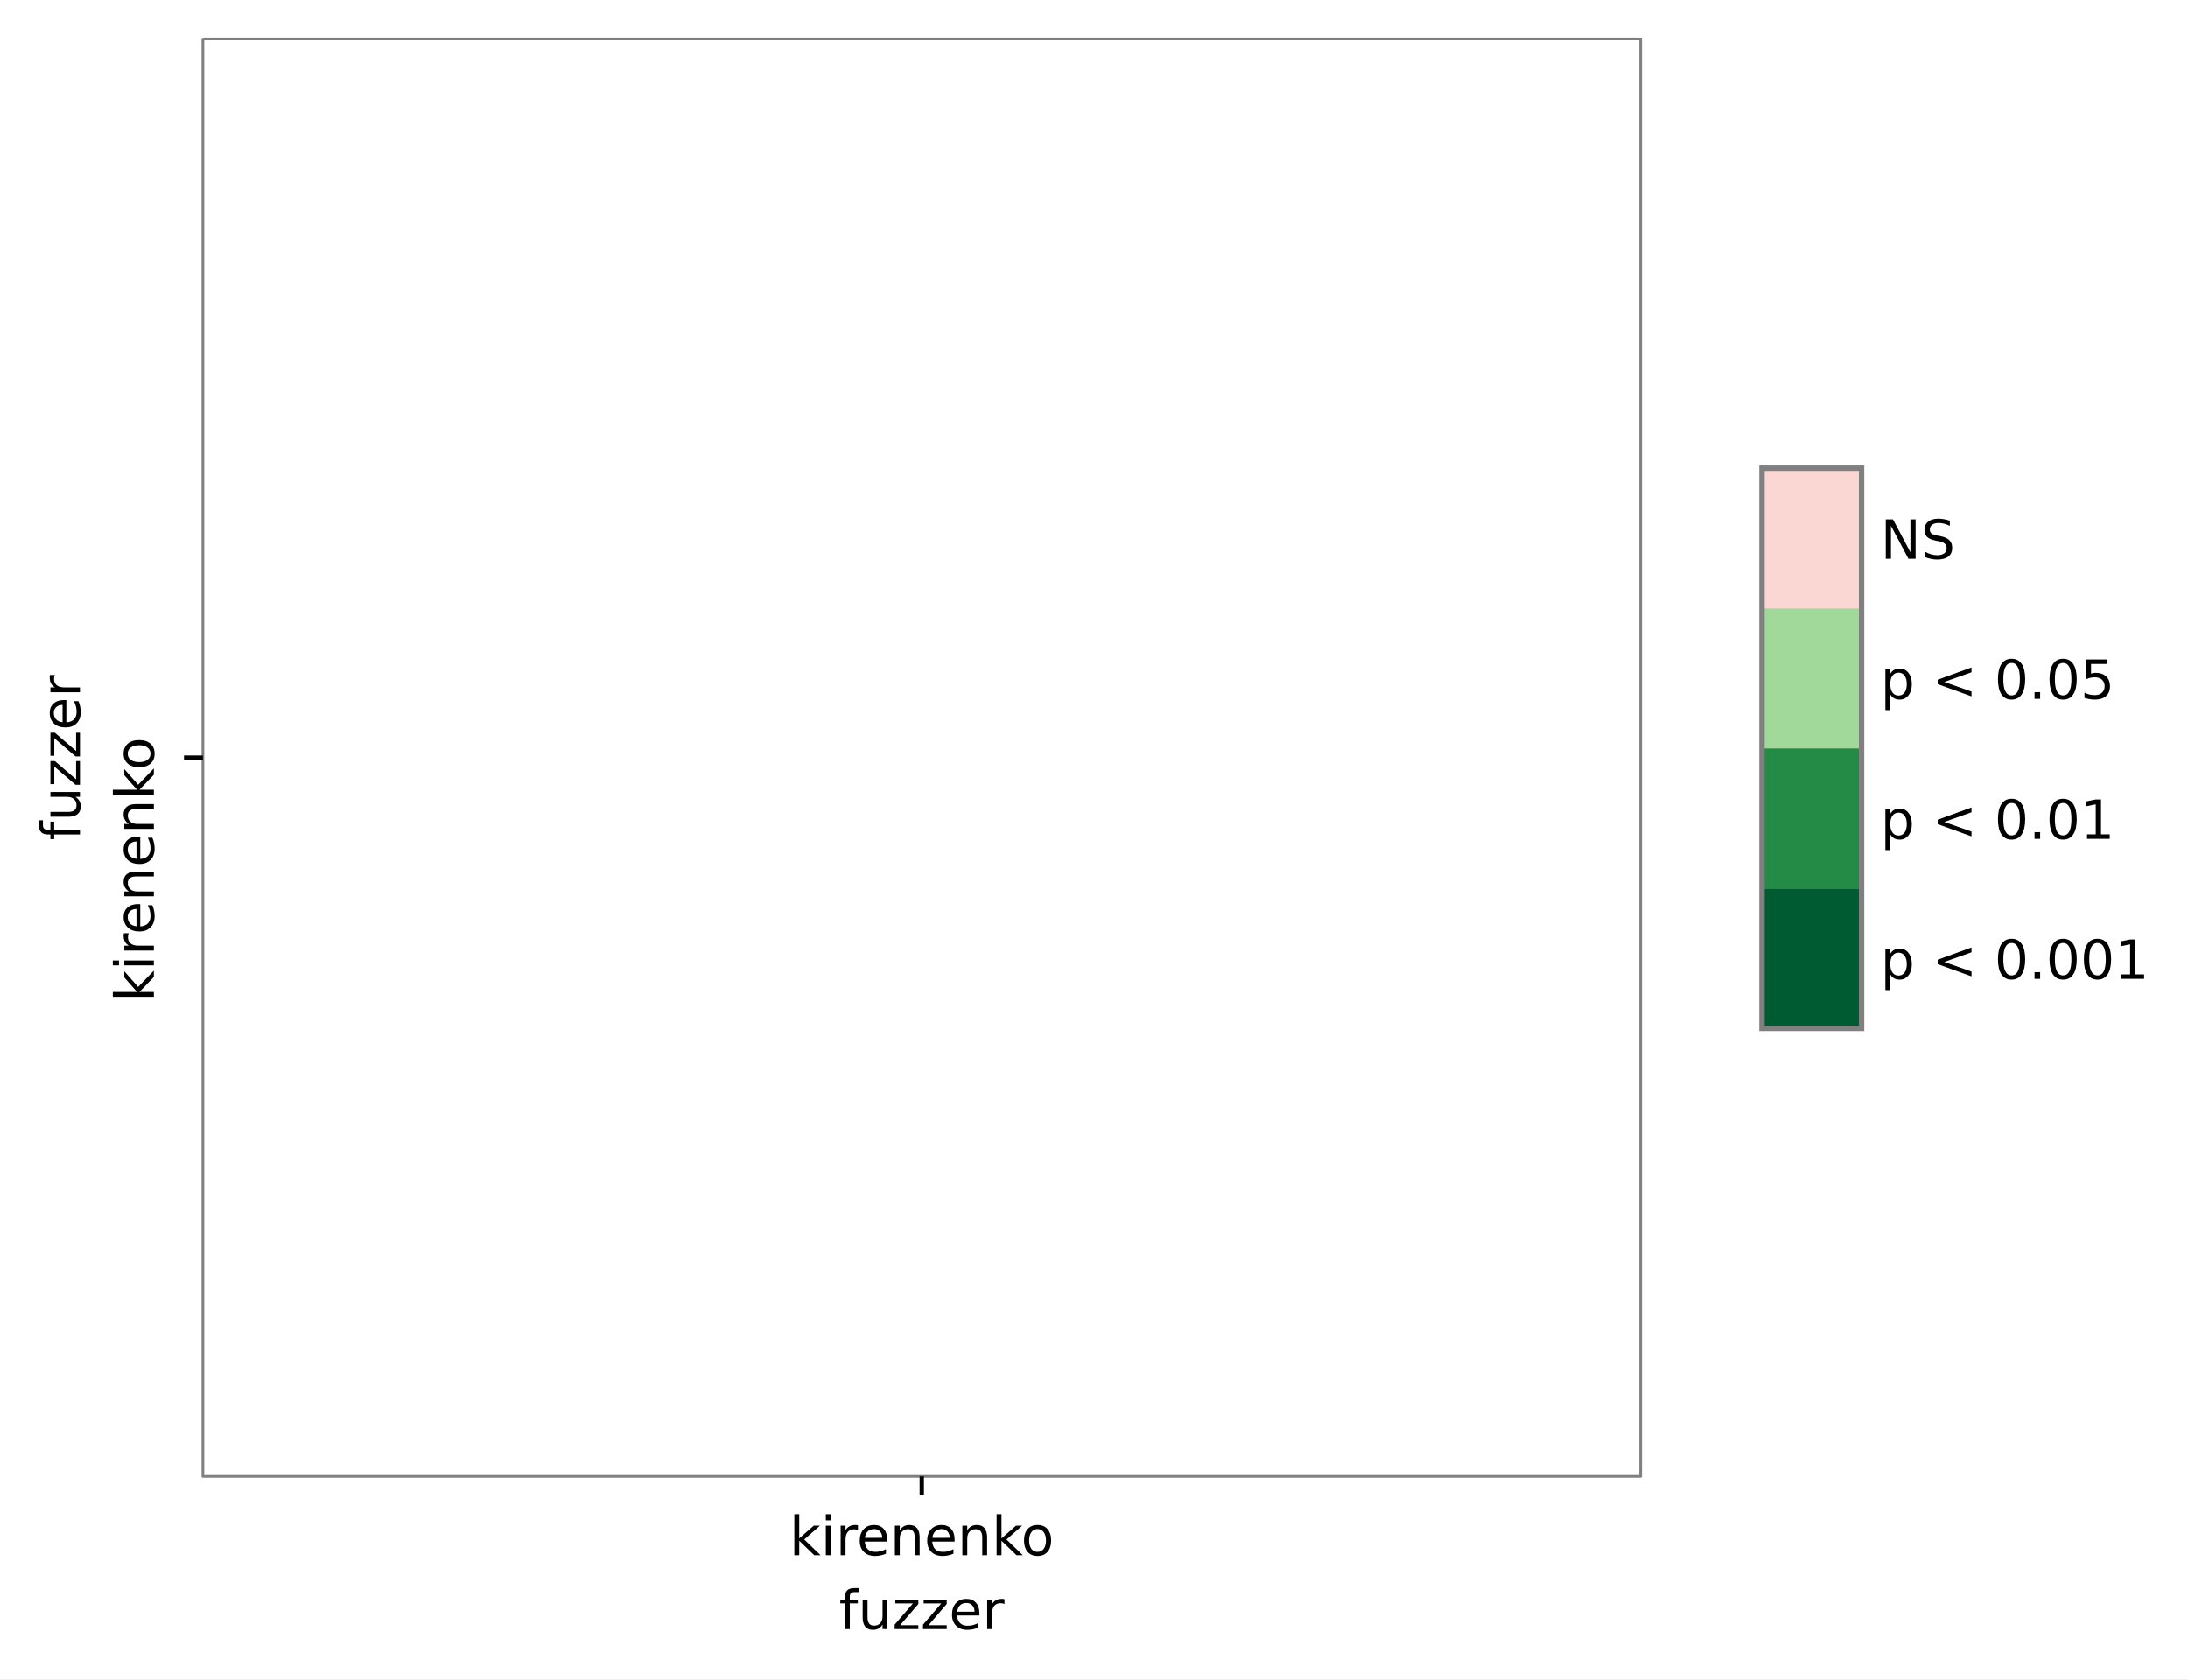
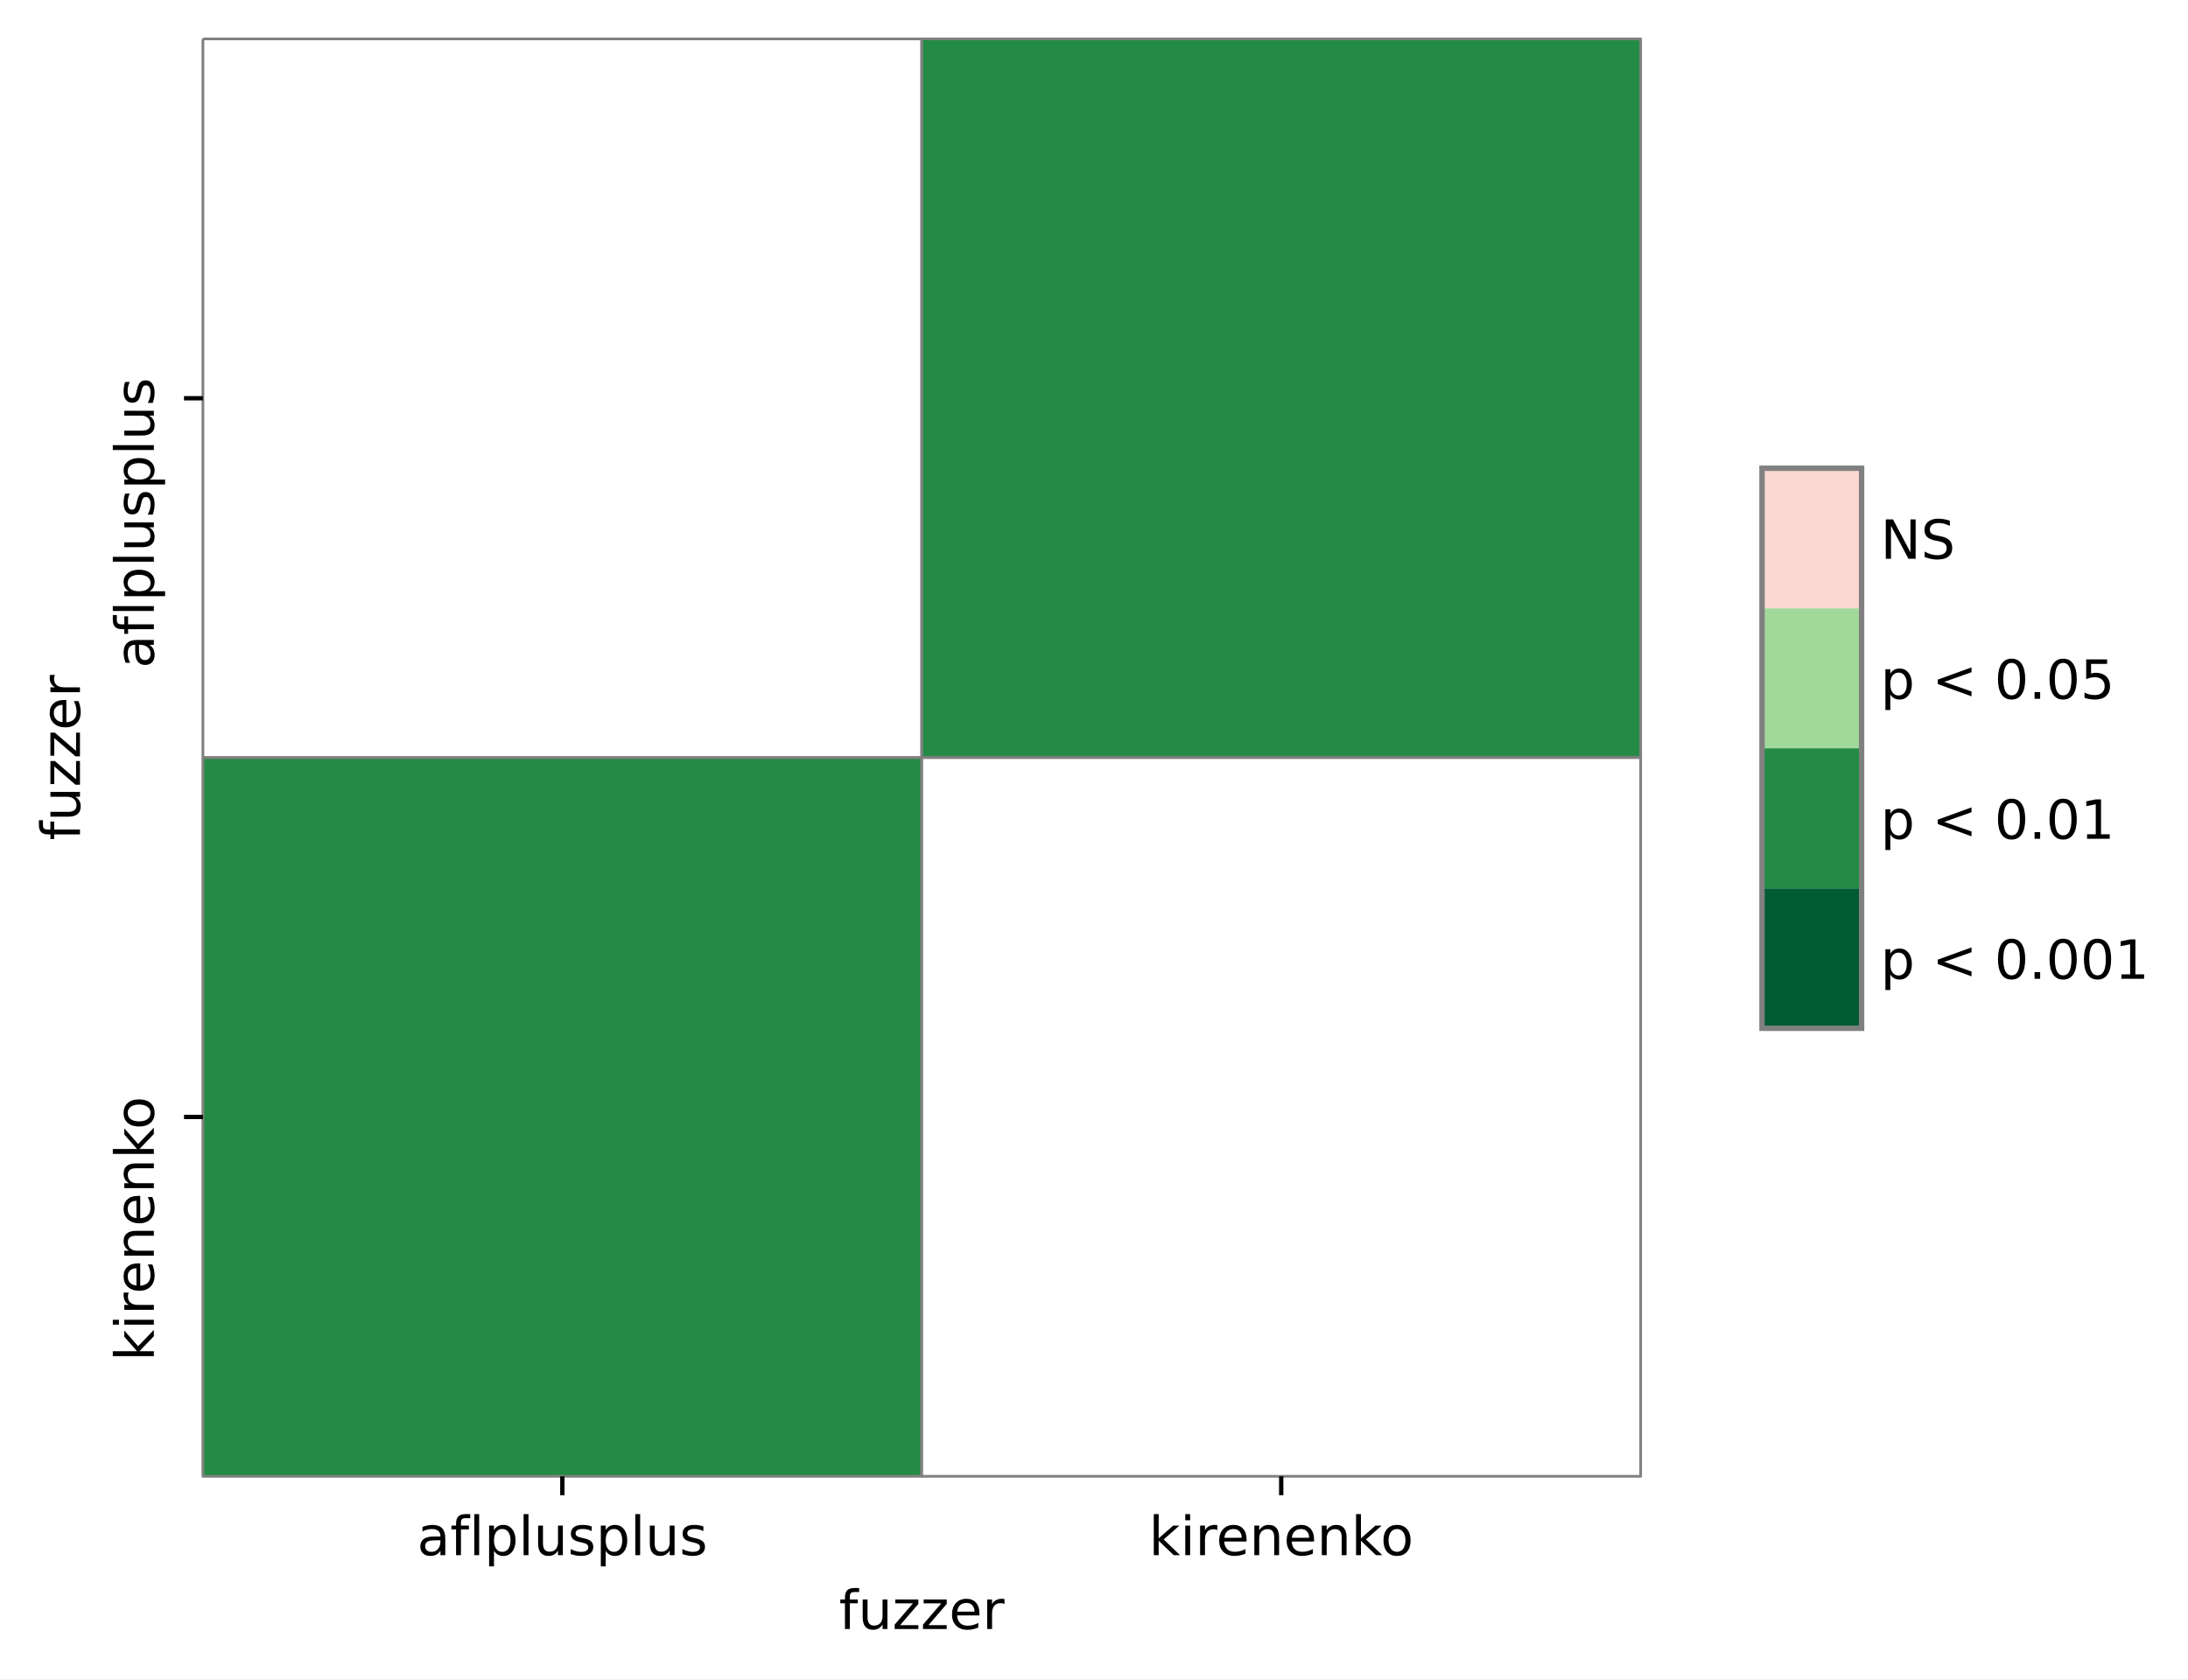
<svg xmlns="http://www.w3.org/2000/svg" xmlns:xlink="http://www.w3.org/1999/xlink" height="310.868pt" version="1.1" viewBox="0 0 404.977 310.868" width="404.977pt">
  <defs>
    <style type="text/css">*{stroke-linecap:butt;stroke-linejoin:round;}</style>
  </defs>
  <g id="figure_1">
    <g id="patch_1">
      <path d="M 0 310.868  L 404.977 310.868  L 404.977 0  L 0 0  z " style="fill:#ffffff;" />
    </g>
    <g id="axes_1">
      <g id="patch_2">
        <path d="M 37.556 273.312  L 303.668 273.312  L 303.668 7.2  L 37.556 7.2  z " style="fill:#ffffff;" />
      </g>
      <g id="QuadMesh_1">
-         <path d="M 37.556 7.2  L 303.668 7.2  L 303.668 273.312  L 37.556 273.312  L 37.556 7.2  " style="fill:#ffffff;stroke:#808080;stroke-width:0.5;" />
+         <path d="M 37.556 7.2  L 170.612 7.2  L 170.612 140.256  L 37.556 140.256  L 37.556 7.2  " style="fill:#ffffff;stroke:#808080;stroke-width:0.5;" />
+         <path d="M 170.612 7.2  L 303.668 7.2  L 303.668 140.256  L 170.612 140.256  L 170.612 7.2  " style="fill:#238b45;stroke:#808080;stroke-width:0.5;" />
+         <path d="M 37.556 140.256  L 170.612 140.256  L 170.612 273.312  L 37.556 273.312  L 37.556 140.256  " style="fill:#238b45;stroke:#808080;stroke-width:0.5;" />
+         <path d="M 170.612 140.256  L 303.668 140.256  L 303.668 273.312  L 170.612 273.312  L 170.612 140.256  " style="fill:#ffffff;stroke:#808080;stroke-width:0.5;" />
      </g>
      <g id="matplotlib.axis_1">
        <g id="xtick_1">
          <g id="line2d_1">
            <defs>
-               <path d="M 0 0  L 0 3.5  " id="m612a483832" style="stroke:#000000;stroke-width:0.8;" />
+               <path d="M 0 0  L 0 3.5  " id="m9cb16fe5ef" style="stroke:#000000;stroke-width:0.8;" />
            </defs>
            <g>
-               <use style="stroke:#000000;stroke-width:0.8;" x="170.612" xlink:href="#m612a483832" y="273.312" />
+               <use style="stroke:#000000;stroke-width:0.8;" x="104.084" xlink:href="#m9cb16fe5ef" y="273.312" />
            </g>
          </g>
          <g id="text_1">
-             <g transform="translate(146.1208 287.9104)scale(0.1 -0.1)">
+             <g transform="translate(77.19753 287.9104)scale(0.1 -0.1)">
+               <defs>
+                 <path d="M 34.281 27.484  Q 23.391 27.484 19.188 25  Q 14.984 22.516 14.984 16.5  Q 14.984 11.719 18.141 8.906  Q 21.297 6.109 26.703 6.109  Q 34.188 6.109 38.703 11.406  Q 43.219 16.703 43.219 25.484  L 43.219 27.484  z M 52.203 31.203  L 52.203 0  L 43.219 0  L 43.219 8.297  Q 40.141 3.328 35.547 0.953  Q 30.953 -1.422 24.312 -1.422  Q 15.922 -1.422 10.953 3.297  Q 6 8.016 6 15.922  Q 6 25.141 12.172 29.828  Q 18.359 34.516 30.609 34.516  L 43.219 34.516  L 43.219 35.406  Q 43.219 41.609 39.141 45  Q 35.062 48.391 27.688 48.391  Q 23 48.391 18.547 47.266  Q 14.109 46.141 10.016 43.891  L 10.016 52.203  Q 14.938 54.109 19.578 55.047  Q 24.219 56 28.609 56  Q 40.484 56 46.344 49.844  Q 52.203 43.703 52.203 31.203  z " id="DejaVuSans-97" />
+                 <path d="M 37.109 75.984  L 37.109 68.5  L 28.516 68.5  Q 23.688 68.5 21.797 66.547  Q 19.922 64.594 19.922 59.516  L 19.922 54.688  L 34.719 54.688  L 34.719 47.703  L 19.922 47.703  L 19.922 0  L 10.891 0  L 10.891 47.703  L 2.297 47.703  L 2.297 54.688  L 10.891 54.688  L 10.891 58.5  Q 10.891 67.625 15.141 71.797  Q 19.391 75.984 28.609 75.984  z " id="DejaVuSans-102" />
+                 <path d="M 9.422 75.984  L 18.406 75.984  L 18.406 0  L 9.422 0  z " id="DejaVuSans-108" />
+                 <path d="M 18.109 8.203  L 18.109 -20.797  L 9.078 -20.797  L 9.078 54.688  L 18.109 54.688  L 18.109 46.391  Q 20.953 51.266 25.266 53.625  Q 29.594 56 35.594 56  Q 45.562 56 51.781 48.094  Q 58.016 40.188 58.016 27.297  Q 58.016 14.406 51.781 6.484  Q 45.562 -1.422 35.594 -1.422  Q 29.594 -1.422 25.266 0.953  Q 20.953 3.328 18.109 8.203  z M 48.688 27.297  Q 48.688 37.203 44.609 42.844  Q 40.531 48.484 33.406 48.484  Q 26.266 48.484 22.188 42.844  Q 18.109 37.203 18.109 27.297  Q 18.109 17.391 22.188 11.75  Q 26.266 6.109 33.406 6.109  Q 40.531 6.109 44.609 11.75  Q 48.688 17.391 48.688 27.297  z " id="DejaVuSans-112" />
+                 <path d="M 8.5 21.578  L 8.5 54.688  L 17.484 54.688  L 17.484 21.922  Q 17.484 14.156 20.5 10.266  Q 23.531 6.391 29.594 6.391  Q 36.859 6.391 41.078 11.031  Q 45.312 15.672 45.312 23.688  L 45.312 54.688  L 54.297 54.688  L 54.297 0  L 45.312 0  L 45.312 8.406  Q 42.047 3.422 37.719 1  Q 33.406 -1.422 27.688 -1.422  Q 18.266 -1.422 13.375 4.438  Q 8.5 10.297 8.5 21.578  z M 31.109 56  z " id="DejaVuSans-117" />
+                 <path d="M 44.281 53.078  L 44.281 44.578  Q 40.484 46.531 36.375 47.5  Q 32.281 48.484 27.875 48.484  Q 21.188 48.484 17.844 46.438  Q 14.5 44.391 14.5 40.281  Q 14.5 37.156 16.891 35.375  Q 19.281 33.594 26.516 31.984  L 29.594 31.297  Q 39.156 29.25 43.188 25.516  Q 47.219 21.781 47.219 15.094  Q 47.219 7.469 41.188 3.016  Q 35.156 -1.422 24.609 -1.422  Q 20.219 -1.422 15.453 -0.562  Q 10.688 0.297 5.422 2  L 5.422 11.281  Q 10.406 8.688 15.234 7.391  Q 20.062 6.109 24.812 6.109  Q 31.156 6.109 34.562 8.281  Q 37.984 10.453 37.984 14.406  Q 37.984 18.062 35.516 20.016  Q 33.062 21.969 24.703 23.781  L 21.578 24.516  Q 13.234 26.266 9.516 29.906  Q 5.812 33.547 5.812 39.891  Q 5.812 47.609 11.281 51.797  Q 16.75 56 26.812 56  Q 31.781 56 36.172 55.266  Q 40.578 54.547 44.281 53.078  z " id="DejaVuSans-115" />
+               </defs>
+               <use xlink:href="#DejaVuSans-97" />
+               <use x="61.279" xlink:href="#DejaVuSans-102" />
+               <use x="96.484" xlink:href="#DejaVuSans-108" />
+               <use x="124.268" xlink:href="#DejaVuSans-112" />
+               <use x="187.744" xlink:href="#DejaVuSans-108" />
+               <use x="215.527" xlink:href="#DejaVuSans-117" />
+               <use x="278.906" xlink:href="#DejaVuSans-115" />
+               <use x="331.006" xlink:href="#DejaVuSans-112" />
+               <use x="394.482" xlink:href="#DejaVuSans-108" />
+               <use x="422.266" xlink:href="#DejaVuSans-117" />
+               <use x="485.645" xlink:href="#DejaVuSans-115" />
+             </g>
+           </g>
+         </g>
+         <g id="xtick_2">
+           <g id="line2d_2">
+             <g>
+               <use style="stroke:#000000;stroke-width:0.8;" x="237.14" xlink:href="#m9cb16fe5ef" y="273.312" />
+             </g>
+           </g>
+           <g id="text_2">
+             <g transform="translate(212.6488 287.9104)scale(0.1 -0.1)">
              <defs>
                <path d="M 9.078 75.984  L 18.109 75.984  L 18.109 31.109  L 44.922 54.688  L 56.391 54.688  L 27.391 29.109  L 57.625 0  L 45.906 0  L 18.109 26.703  L 18.109 0  L 9.078 0  z " id="DejaVuSans-107" />
                <path d="M 9.422 54.688  L 18.406 54.688  L 18.406 0  L 9.422 0  z M 9.422 75.984  L 18.406 75.984  L 18.406 64.594  L 9.422 64.594  z " id="DejaVuSans-105" />
                <path d="M 41.109 46.297  Q 39.594 47.172 37.812 47.578  Q 36.031 48 33.891 48  Q 26.266 48 22.188 43.047  Q 18.109 38.094 18.109 28.812  L 18.109 0  L 9.078 0  L 9.078 54.688  L 18.109 54.688  L 18.109 46.188  Q 20.953 51.172 25.484 53.578  Q 30.031 56 36.531 56  Q 37.453 56 38.578 55.875  Q 39.703 55.766 41.062 55.516  z " id="DejaVuSans-114" />
                <path d="M 56.203 29.594  L 56.203 25.203  L 14.891 25.203  Q 15.484 15.922 20.484 11.062  Q 25.484 6.203 34.422 6.203  Q 39.594 6.203 44.453 7.469  Q 49.312 8.734 54.109 11.281  L 54.109 2.781  Q 49.266 0.734 44.188 -0.344  Q 39.109 -1.422 33.891 -1.422  Q 20.797 -1.422 13.156 6.188  Q 5.516 13.812 5.516 26.812  Q 5.516 40.234 12.766 48.109  Q 20.016 56 32.328 56  Q 43.359 56 49.781 48.891  Q 56.203 41.797 56.203 29.594  z M 47.219 32.234  Q 47.125 39.594 43.094 43.984  Q 39.062 48.391 32.422 48.391  Q 24.906 48.391 20.391 44.141  Q 15.875 39.891 15.188 32.172  z " id="DejaVuSans-101" />
                <path d="M 54.891 33.016  L 54.891 0  L 45.906 0  L 45.906 32.719  Q 45.906 40.484 42.875 44.328  Q 39.844 48.188 33.797 48.188  Q 26.516 48.188 22.312 43.547  Q 18.109 38.922 18.109 30.906  L 18.109 0  L 9.078 0  L 9.078 54.688  L 18.109 54.688  L 18.109 46.188  Q 21.344 51.125 25.703 53.562  Q 30.078 56 35.797 56  Q 45.219 56 50.047 50.172  Q 54.891 44.344 54.891 33.016  z " id="DejaVuSans-110" />
                <path d="M 30.609 48.391  Q 23.391 48.391 19.188 42.75  Q 14.984 37.109 14.984 27.297  Q 14.984 17.484 19.156 11.844  Q 23.344 6.203 30.609 6.203  Q 37.797 6.203 41.984 11.859  Q 46.188 17.531 46.188 27.297  Q 46.188 37.016 41.984 42.703  Q 37.797 48.391 30.609 48.391  z M 30.609 56  Q 42.328 56 49.016 48.375  Q 55.719 40.766 55.719 27.297  Q 55.719 13.875 49.016 6.219  Q 42.328 -1.422 30.609 -1.422  Q 18.844 -1.422 12.172 6.219  Q 5.516 13.875 5.516 27.297  Q 5.516 40.766 12.172 48.375  Q 18.844 56 30.609 56  z " id="DejaVuSans-111" />
              </defs>
              <use xlink:href="#DejaVuSans-107" />
              <use x="57.91" xlink:href="#DejaVuSans-105" />
              <use x="85.693" xlink:href="#DejaVuSans-114" />
              <use x="124.557" xlink:href="#DejaVuSans-101" />
              <use x="186.08" xlink:href="#DejaVuSans-110" />
              <use x="249.459" xlink:href="#DejaVuSans-101" />
              <use x="310.982" xlink:href="#DejaVuSans-110" />
              <use x="374.361" xlink:href="#DejaVuSans-107" />
              <use x="428.646" xlink:href="#DejaVuSans-111" />
            </g>
          </g>
        </g>
-         <g id="text_2">
+         <g id="text_3">
          <g transform="translate(155.3029 301.5886)scale(0.1 -0.1)">
            <defs>
-               <path d="M 37.109 75.984  L 37.109 68.5  L 28.516 68.5  Q 23.688 68.5 21.797 66.547  Q 19.922 64.594 19.922 59.516  L 19.922 54.688  L 34.719 54.688  L 34.719 47.703  L 19.922 47.703  L 19.922 0  L 10.891 0  L 10.891 47.703  L 2.297 47.703  L 2.297 54.688  L 10.891 54.688  L 10.891 58.5  Q 10.891 67.625 15.141 71.797  Q 19.391 75.984 28.609 75.984  z " id="DejaVuSans-102" />
-               <path d="M 8.5 21.578  L 8.5 54.688  L 17.484 54.688  L 17.484 21.922  Q 17.484 14.156 20.5 10.266  Q 23.531 6.391 29.594 6.391  Q 36.859 6.391 41.078 11.031  Q 45.312 15.672 45.312 23.688  L 45.312 54.688  L 54.297 54.688  L 54.297 0  L 45.312 0  L 45.312 8.406  Q 42.047 3.422 37.719 1  Q 33.406 -1.422 27.688 -1.422  Q 18.266 -1.422 13.375 4.438  Q 8.5 10.297 8.5 21.578  z M 31.109 56  z " id="DejaVuSans-117" />
              <path d="M 5.516 54.688  L 48.188 54.688  L 48.188 46.484  L 14.406 7.172  L 48.188 7.172  L 48.188 0  L 4.297 0  L 4.297 8.203  L 38.094 47.516  L 5.516 47.516  z " id="DejaVuSans-122" />
            </defs>
            <use xlink:href="#DejaVuSans-102" />
            <use x="35.205" xlink:href="#DejaVuSans-117" />
            <use x="98.584" xlink:href="#DejaVuSans-122" />
            <use x="151.074" xlink:href="#DejaVuSans-122" />
            <use x="203.564" xlink:href="#DejaVuSans-101" />
            <use x="265.088" xlink:href="#DejaVuSans-114" />
          </g>
        </g>
      </g>
      <g id="matplotlib.axis_2">
        <g id="ytick_1">
-           <g id="line2d_2">
+           <g id="line2d_3">
            <defs>
-               <path d="M 0 0  L -3.5 0  " id="m297648932a" style="stroke:#000000;stroke-width:0.8;" />
+               <path d="M 0 0  L -3.5 0  " id="md85cb33f88" style="stroke:#000000;stroke-width:0.8;" />
            </defs>
            <g>
-               <use style="stroke:#000000;stroke-width:0.8;" x="37.556" xlink:href="#m297648932a" y="140.256" />
-             </g>
-           </g>
-           <g id="text_3">
-             <g transform="translate(28.47656 185.4396)rotate(-90)scale(0.1 -0.1)">
+               <use style="stroke:#000000;stroke-width:0.8;" x="37.556" xlink:href="#md85cb33f88" y="73.728" />
+             </g>
+           </g>
+           <g id="text_4">
+             <g transform="translate(28.47656 123.7022)rotate(-90)scale(0.1 -0.1)">
+               <use xlink:href="#DejaVuSans-97" />
+               <use x="61.279" xlink:href="#DejaVuSans-102" />
+               <use x="96.484" xlink:href="#DejaVuSans-108" />
+               <use x="124.268" xlink:href="#DejaVuSans-112" />
+               <use x="187.744" xlink:href="#DejaVuSans-108" />
+               <use x="215.527" xlink:href="#DejaVuSans-117" />
+               <use x="278.906" xlink:href="#DejaVuSans-115" />
+               <use x="331.006" xlink:href="#DejaVuSans-112" />
+               <use x="394.482" xlink:href="#DejaVuSans-108" />
+               <use x="422.266" xlink:href="#DejaVuSans-117" />
+               <use x="485.645" xlink:href="#DejaVuSans-115" />
+             </g>
+           </g>
+         </g>
+         <g id="ytick_2">
+           <g id="line2d_4">
+             <g>
+               <use style="stroke:#000000;stroke-width:0.8;" x="37.556" xlink:href="#md85cb33f88" y="206.784" />
+             </g>
+           </g>
+           <g id="text_5">
+             <g transform="translate(28.47656 251.9676)rotate(-90)scale(0.1 -0.1)">
              <use xlink:href="#DejaVuSans-107" />
              <use x="57.91" xlink:href="#DejaVuSans-105" />
              <use x="85.693" xlink:href="#DejaVuSans-114" />
              <use x="124.557" xlink:href="#DejaVuSans-101" />
              <use x="186.08" xlink:href="#DejaVuSans-110" />
              <use x="249.459" xlink:href="#DejaVuSans-101" />
              <use x="310.982" xlink:href="#DejaVuSans-110" />
              <use x="374.361" xlink:href="#DejaVuSans-107" />
              <use x="428.646" xlink:href="#DejaVuSans-111" />
            </g>
          </g>
        </g>
-         <g id="text_4">
+         <g id="text_6">
          <g transform="translate(14.79844 155.5654)rotate(-90)scale(0.1 -0.1)">
            <use xlink:href="#DejaVuSans-102" />
            <use x="35.205" xlink:href="#DejaVuSans-117" />
            <use x="98.584" xlink:href="#DejaVuSans-122" />
            <use x="151.074" xlink:href="#DejaVuSans-122" />
            <use x="203.564" xlink:href="#DejaVuSans-101" />
            <use x="265.088" xlink:href="#DejaVuSans-114" />
          </g>
        </g>
      </g>
    </g>
    <g id="axes_2">
      <g id="patch_3">
-         <path clip-path="url(#p875341e7ff)" d="M 326.132 190.368  L 326.132 164.448  L 326.132 112.608  L 326.132 86.688  L 344.564 86.688  L 344.564 112.608  L 344.564 164.448  L 344.564 190.368  z " style="fill:#ffffff;stroke:#ffffff;stroke-linejoin:miter;stroke-width:0.01;" />
+         <path clip-path="url(#pd974d14084)" d="M 326.132 190.368  L 326.132 164.448  L 326.132 112.608  L 326.132 86.688  L 344.564 86.688  L 344.564 112.608  L 344.564 164.448  L 344.564 190.368  z " style="fill:#ffffff;stroke:#ffffff;stroke-linejoin:miter;stroke-width:0.01;" />
      </g>
      <g id="QuadMesh_2">
-         <path clip-path="url(#p875341e7ff)" d="M 326.132 190.368  L 344.564 190.368  L 344.564 164.448  L 326.132 164.448  L 326.132 190.368  " style="fill:#005a32;" />
-         <path clip-path="url(#p875341e7ff)" d="M 326.132 164.448  L 344.564 164.448  L 344.564 138.528  L 326.132 138.528  L 326.132 164.448  " style="fill:#238b45;" />
-         <path clip-path="url(#p875341e7ff)" d="M 326.132 138.528  L 344.564 138.528  L 344.564 112.608  L 326.132 112.608  L 326.132 138.528  " style="fill:#a1d99b;" />
-         <path clip-path="url(#p875341e7ff)" d="M 326.132 112.608  L 344.564 112.608  L 344.564 86.688  L 326.132 86.688  L 326.132 112.608  " style="fill:#fbd7d4;" />
+         <path clip-path="url(#pd974d14084)" d="M 326.132 190.368  L 344.564 190.368  L 344.564 164.448  L 326.132 164.448  L 326.132 190.368  " style="fill:#005a32;" />
+         <path clip-path="url(#pd974d14084)" d="M 326.132 164.448  L 344.564 164.448  L 344.564 138.528  L 326.132 138.528  L 326.132 164.448  " style="fill:#238b45;" />
+         <path clip-path="url(#pd974d14084)" d="M 326.132 138.528  L 344.564 138.528  L 344.564 112.608  L 326.132 112.608  L 326.132 138.528  " style="fill:#a1d99b;" />
+         <path clip-path="url(#pd974d14084)" d="M 326.132 112.608  L 344.564 112.608  L 344.564 86.688  L 326.132 86.688  L 326.132 112.608  " style="fill:#fbd7d4;" />
      </g>
      <g id="matplotlib.axis_3" />
      <g id="matplotlib.axis_4">
-         <g id="ytick_2">
-           <g id="line2d_3" />
-           <g id="text_5">
+         <g id="ytick_3">
+           <g id="line2d_5" />
+           <g id="text_7">
            <g transform="translate(348.0643 181.2072)scale(0.1 -0.1)">
              <defs>
-                 <path d="M 18.109 8.203  L 18.109 -20.797  L 9.078 -20.797  L 9.078 54.688  L 18.109 54.688  L 18.109 46.391  Q 20.953 51.266 25.266 53.625  Q 29.594 56 35.594 56  Q 45.562 56 51.781 48.094  Q 58.016 40.188 58.016 27.297  Q 58.016 14.406 51.781 6.484  Q 45.562 -1.422 35.594 -1.422  Q 29.594 -1.422 25.266 0.953  Q 20.953 3.328 18.109 8.203  z M 48.688 27.297  Q 48.688 37.203 44.609 42.844  Q 40.531 48.484 33.406 48.484  Q 26.266 48.484 22.188 42.844  Q 18.109 37.203 18.109 27.297  Q 18.109 17.391 22.188 11.75  Q 26.266 6.109 33.406 6.109  Q 40.531 6.109 44.609 11.75  Q 48.688 17.391 48.688 27.297  z " id="DejaVuSans-112" />
                <path id="DejaVuSans-32" />
                <path d="M 73.188 49.219  L 22.797 31.297  L 73.188 13.484  L 73.188 4.594  L 10.594 27.297  L 10.594 35.406  L 73.188 58.109  z " id="DejaVuSans-60" />
                <path d="M 31.781 66.406  Q 24.172 66.406 20.328 58.906  Q 16.5 51.422 16.5 36.375  Q 16.5 21.391 20.328 13.891  Q 24.172 6.391 31.781 6.391  Q 39.453 6.391 43.281 13.891  Q 47.125 21.391 47.125 36.375  Q 47.125 51.422 43.281 58.906  Q 39.453 66.406 31.781 66.406  z M 31.781 74.219  Q 44.047 74.219 50.516 64.516  Q 56.984 54.828 56.984 36.375  Q 56.984 17.969 50.516 8.266  Q 44.047 -1.422 31.781 -1.422  Q 19.531 -1.422 13.062 8.266  Q 6.594 17.969 6.594 36.375  Q 6.594 54.828 13.062 64.516  Q 19.531 74.219 31.781 74.219  z " id="DejaVuSans-48" />
                <path d="M 10.688 12.406  L 21 12.406  L 21 0  L 10.688 0  z " id="DejaVuSans-46" />
                <path d="M 12.406 8.297  L 28.516 8.297  L 28.516 63.922  L 10.984 60.406  L 10.984 69.391  L 28.422 72.906  L 38.281 72.906  L 38.281 8.297  L 54.391 8.297  L 54.391 0  L 12.406 0  z " id="DejaVuSans-49" />
              </defs>
              <use xlink:href="#DejaVuSans-112" />
              <use x="63.477" xlink:href="#DejaVuSans-32" />
              <use x="95.264" xlink:href="#DejaVuSans-60" />
              <use x="179.053" xlink:href="#DejaVuSans-32" />
              <use x="210.84" xlink:href="#DejaVuSans-48" />
              <use x="274.463" xlink:href="#DejaVuSans-46" />
              <use x="306.25" xlink:href="#DejaVuSans-48" />
              <use x="369.873" xlink:href="#DejaVuSans-48" />
              <use x="433.496" xlink:href="#DejaVuSans-49" />
            </g>
          </g>
        </g>
-         <g id="ytick_3">
-           <g id="line2d_4" />
-           <g id="text_6">
+         <g id="ytick_4">
+           <g id="line2d_6" />
+           <g id="text_8">
            <g transform="translate(348.0643 155.2872)scale(0.1 -0.1)">
              <use xlink:href="#DejaVuSans-112" />
              <use x="63.477" xlink:href="#DejaVuSans-32" />
              <use x="95.264" xlink:href="#DejaVuSans-60" />
              <use x="179.053" xlink:href="#DejaVuSans-32" />
              <use x="210.84" xlink:href="#DejaVuSans-48" />
              <use x="274.463" xlink:href="#DejaVuSans-46" />
              <use x="306.25" xlink:href="#DejaVuSans-48" />
              <use x="369.873" xlink:href="#DejaVuSans-49" />
            </g>
          </g>
        </g>
-         <g id="ytick_4">
-           <g id="line2d_5" />
-           <g id="text_7">
+         <g id="ytick_5">
+           <g id="line2d_7" />
+           <g id="text_9">
            <g transform="translate(348.0643 129.3672)scale(0.1 -0.1)">
              <defs>
                <path d="M 10.797 72.906  L 49.516 72.906  L 49.516 64.594  L 19.828 64.594  L 19.828 46.734  Q 21.969 47.469 24.109 47.828  Q 26.266 48.188 28.422 48.188  Q 40.625 48.188 47.75 41.5  Q 54.891 34.812 54.891 23.391  Q 54.891 11.625 47.562 5.094  Q 40.234 -1.422 26.906 -1.422  Q 22.312 -1.422 17.547 -0.641  Q 12.797 0.141 7.719 1.703  L 7.719 11.625  Q 12.109 9.234 16.797 8.062  Q 21.484 6.891 26.703 6.891  Q 35.156 6.891 40.078 11.328  Q 45.016 15.766 45.016 23.391  Q 45.016 31 40.078 35.438  Q 35.156 39.891 26.703 39.891  Q 22.75 39.891 18.812 39.016  Q 14.891 38.141 10.797 36.281  z " id="DejaVuSans-53" />
              </defs>
              <use xlink:href="#DejaVuSans-112" />
              <use x="63.477" xlink:href="#DejaVuSans-32" />
              <use x="95.264" xlink:href="#DejaVuSans-60" />
              <use x="179.053" xlink:href="#DejaVuSans-32" />
              <use x="210.84" xlink:href="#DejaVuSans-48" />
              <use x="274.463" xlink:href="#DejaVuSans-46" />
              <use x="306.25" xlink:href="#DejaVuSans-48" />
              <use x="369.873" xlink:href="#DejaVuSans-53" />
            </g>
          </g>
        </g>
-         <g id="ytick_5">
-           <g id="line2d_6" />
-           <g id="text_8">
+         <g id="ytick_6">
+           <g id="line2d_8" />
+           <g id="text_10">
            <g transform="translate(348.0643 103.4472)scale(0.1 -0.1)">
              <defs>
                <path d="M 9.812 72.906  L 23.094 72.906  L 55.422 11.922  L 55.422 72.906  L 64.984 72.906  L 64.984 0  L 51.703 0  L 19.391 60.984  L 19.391 0  L 9.812 0  z " id="DejaVuSans-78" />
                <path d="M 53.516 70.516  L 53.516 60.891  Q 47.906 63.578 42.922 64.891  Q 37.938 66.219 33.297 66.219  Q 25.25 66.219 20.875 63.094  Q 16.5 59.969 16.5 54.203  Q 16.5 49.359 19.406 46.891  Q 22.312 44.438 30.422 42.922  L 36.375 41.703  Q 47.406 39.594 52.656 34.297  Q 57.906 29 57.906 20.125  Q 57.906 9.516 50.797 4.047  Q 43.703 -1.422 29.984 -1.422  Q 24.812 -1.422 18.969 -0.25  Q 13.141 0.922 6.891 3.219  L 6.891 13.375  Q 12.891 10.016 18.656 8.297  Q 24.422 6.594 29.984 6.594  Q 38.422 6.594 43.016 9.906  Q 47.609 13.234 47.609 19.391  Q 47.609 24.75 44.312 27.781  Q 41.016 30.812 33.5 32.328  L 27.484 33.5  Q 16.453 35.688 11.516 40.375  Q 6.594 45.062 6.594 53.422  Q 6.594 63.094 13.406 68.656  Q 20.219 74.219 32.172 74.219  Q 37.312 74.219 42.625 73.281  Q 47.953 72.359 53.516 70.516  z " id="DejaVuSans-83" />
              </defs>
              <use xlink:href="#DejaVuSans-78" />
              <use x="74.805" xlink:href="#DejaVuSans-83" />
            </g>
          </g>
        </g>
      </g>
      <g id="patch_4">
        <path d="M 326.132 190.368  L 326.132 164.448  L 326.132 112.608  L 326.132 86.688  L 344.564 86.688  L 344.564 112.608  L 344.564 164.448  L 344.564 190.368  z " style="fill:none;stroke:#808080;stroke-linejoin:miter;" />
      </g>
    </g>
  </g>
  <defs>
-     <clipPath id="p875341e7ff">
+     <clipPath id="pd974d14084">
      <rect height="103.68" width="18.432" x="326.132" y="86.688" />
    </clipPath>
  </defs>
</svg>
